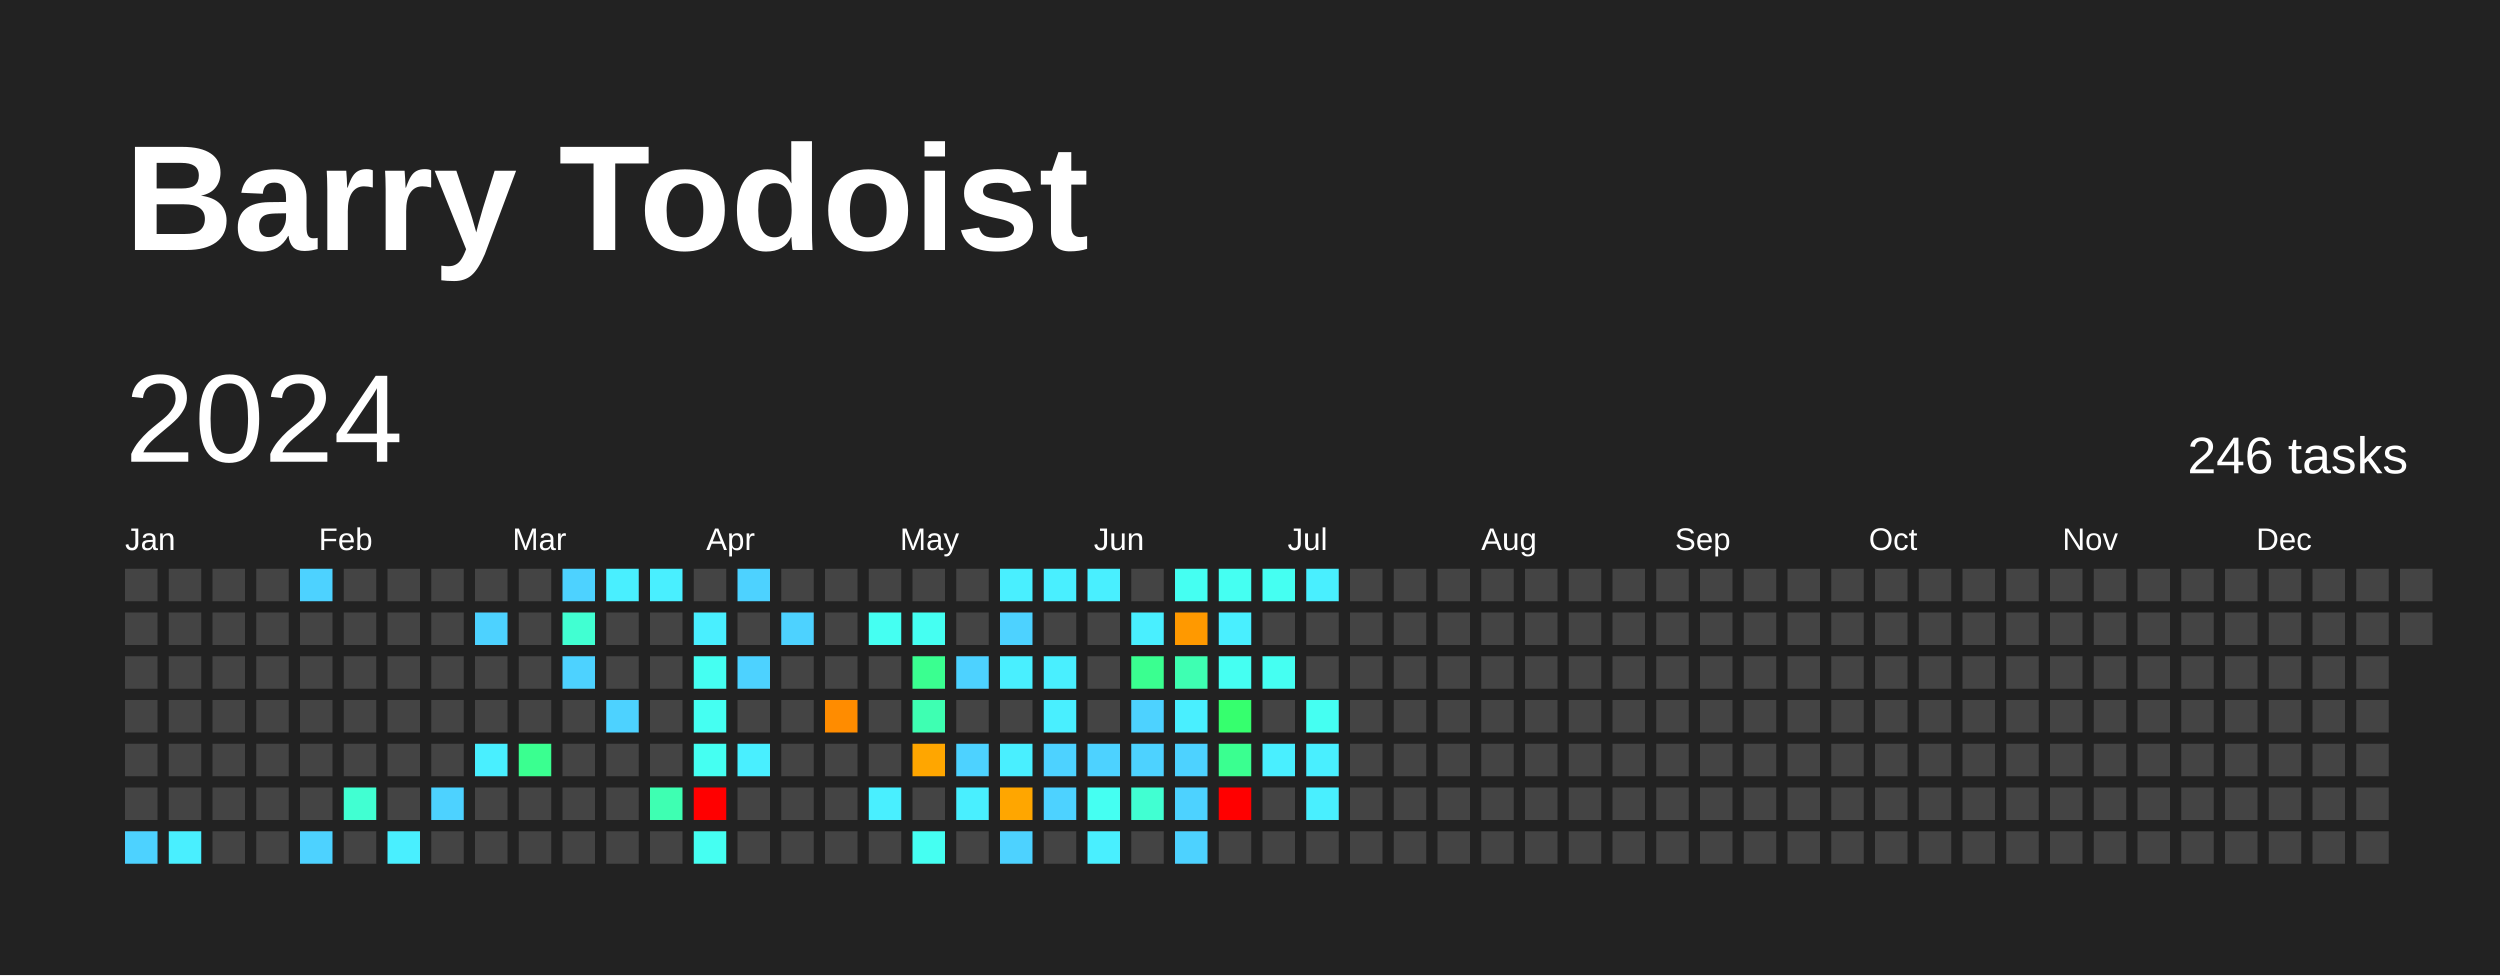
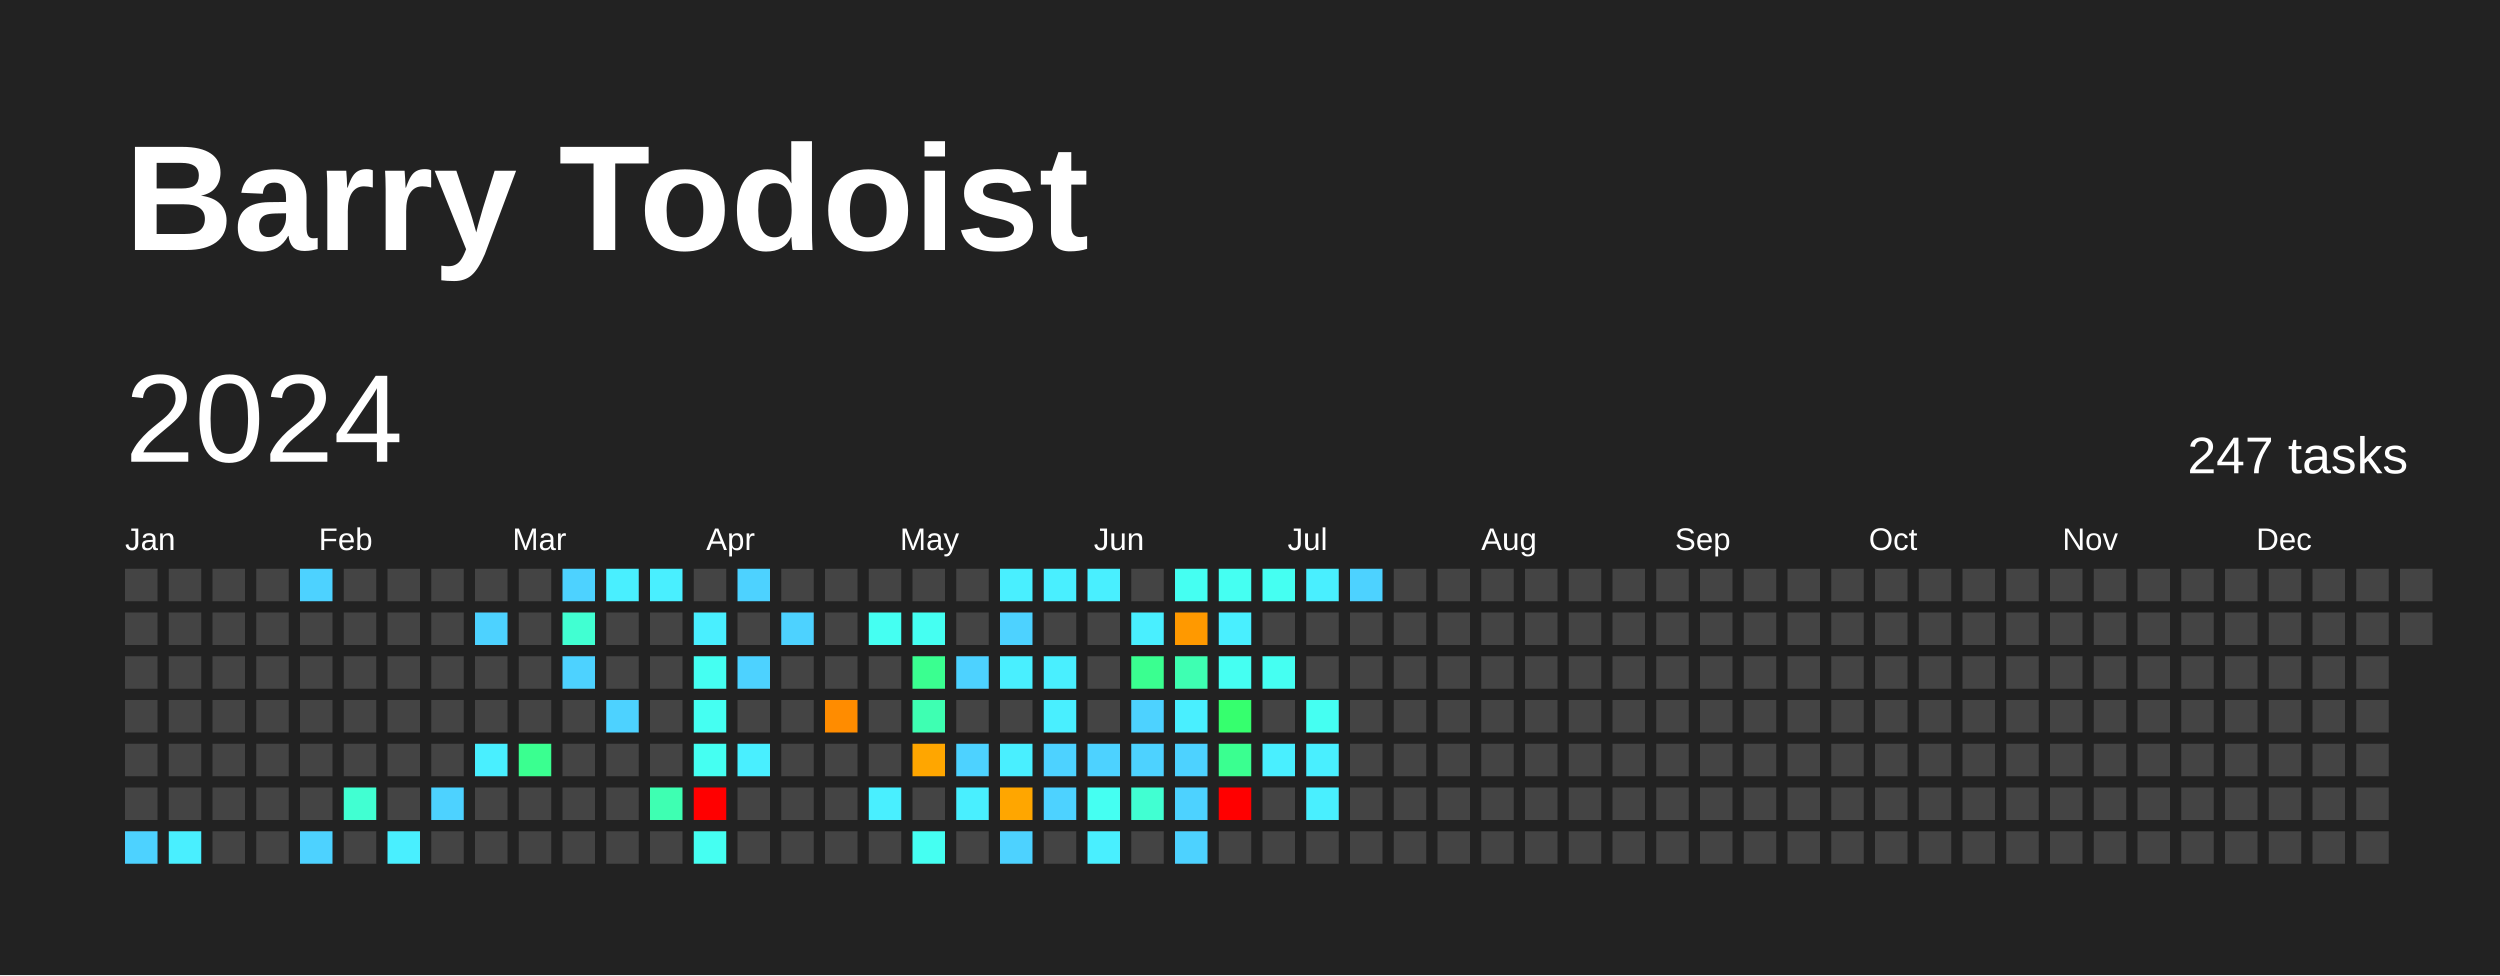
<svg xmlns="http://www.w3.org/2000/svg" baseProfile="full" height="78mm" version="1.1" viewBox="0,0,200,78" width="200mm">
  <defs />
  <rect fill="#222222" height="78" width="200" x="0" y="0" />
  <text fill="#FFFFFF" style="font-size:12px; font-family:Arial; font-weight:bold;" x="10" y="20">Barry Todoist</text>
  <text dominant-baseline="hanging" fill="#FFFFFF" style="font-size:10.0px; font-family:Arial;" x="10" y="30">2024</text>
-   <text dominant-baseline="hanging" fill="#FFFFFF" style="font-size:4.125px; font-family:Arial;" x="175" y="35">246 tasks</text>
+   <text dominant-baseline="hanging" fill="#FFFFFF" style="font-size:4.125px; font-family:Arial;" x="175" y="35">247 tasks</text>
  <text fill="#FFFFFF" style="font-size:2.5px; font-family:Arial" x="10.0" y="44">Jan</text>
  <text fill="#FFFFFF" style="font-size:2.5px; font-family:Arial" x="25.5" y="44">Feb</text>
  <text fill="#FFFFFF" style="font-size:2.5px; font-family:Arial" x="41.0" y="44">Mar</text>
  <text fill="#FFFFFF" style="font-size:2.5px; font-family:Arial" x="56.5" y="44">Apr</text>
  <text fill="#FFFFFF" style="font-size:2.5px; font-family:Arial" x="72.0" y="44">May</text>
  <text fill="#FFFFFF" style="font-size:2.5px; font-family:Arial" x="87.5" y="44">Jun</text>
  <text fill="#FFFFFF" style="font-size:2.5px; font-family:Arial" x="103.0" y="44">Jul</text>
  <text fill="#FFFFFF" style="font-size:2.5px; font-family:Arial" x="118.5" y="44">Aug</text>
  <text fill="#FFFFFF" style="font-size:2.5px; font-family:Arial" x="134.0" y="44">Sep</text>
  <text fill="#FFFFFF" style="font-size:2.5px; font-family:Arial" x="149.5" y="44">Oct</text>
  <text fill="#FFFFFF" style="font-size:2.5px; font-family:Arial" x="165.0" y="44">Nov</text>
  <text fill="#FFFFFF" style="font-size:2.5px; font-family:Arial" x="180.5" y="44">Dec</text>
  <rect fill="#444444" height="2.6" width="2.6" x="10.0" y="45.5" />
  <rect fill="#444444" height="2.6" width="2.6" x="10.0" y="49.0" />
  <rect fill="#444444" height="2.6" width="2.6" x="10.0" y="52.5" />
  <rect fill="#444444" height="2.6" width="2.6" x="10.0" y="56.0" />
  <rect fill="#444444" height="2.6" width="2.6" x="10.0" y="59.5" />
  <rect fill="#444444" height="2.6" width="2.6" x="10.0" y="63.0" />
  <rect fill="#4dd2ff" height="2.6" width="2.6" x="10.0" y="66.5" />
  <rect fill="#444444" height="2.6" width="2.6" x="13.5" y="45.5" />
  <rect fill="#444444" height="2.6" width="2.6" x="13.5" y="49.0" />
  <rect fill="#444444" height="2.6" width="2.6" x="13.5" y="52.5" />
  <rect fill="#444444" height="2.6" width="2.6" x="13.5" y="56.0" />
  <rect fill="#444444" height="2.6" width="2.6" x="13.5" y="59.5" />
  <rect fill="#444444" height="2.6" width="2.6" x="13.5" y="63.0" />
  <rect fill="#49efff" height="2.6" width="2.6" x="13.5" y="66.5" />
  <rect fill="#444444" height="2.6" width="2.6" x="17.0" y="45.5" />
  <rect fill="#444444" height="2.6" width="2.6" x="17.0" y="49.0" />
  <rect fill="#444444" height="2.6" width="2.6" x="17.0" y="52.5" />
  <rect fill="#444444" height="2.6" width="2.6" x="17.0" y="56.0" />
  <rect fill="#444444" height="2.6" width="2.6" x="17.0" y="59.5" />
  <rect fill="#444444" height="2.6" width="2.6" x="17.0" y="63.0" />
  <rect fill="#444444" height="2.6" width="2.6" x="17.0" y="66.5" />
  <rect fill="#444444" height="2.6" width="2.6" x="20.5" y="45.5" />
  <rect fill="#444444" height="2.6" width="2.6" x="20.5" y="49.0" />
  <rect fill="#444444" height="2.6" width="2.6" x="20.5" y="52.5" />
  <rect fill="#444444" height="2.6" width="2.6" x="20.5" y="56.0" />
  <rect fill="#444444" height="2.6" width="2.6" x="20.5" y="59.5" />
  <rect fill="#444444" height="2.6" width="2.6" x="20.5" y="63.0" />
  <rect fill="#444444" height="2.6" width="2.6" x="20.5" y="66.5" />
  <rect fill="#4dd2ff" height="2.6" width="2.6" x="24.0" y="45.5" />
  <rect fill="#444444" height="2.6" width="2.6" x="24.0" y="49.0" />
  <rect fill="#444444" height="2.6" width="2.6" x="24.0" y="52.5" />
  <rect fill="#444444" height="2.6" width="2.6" x="24.0" y="56.0" />
  <rect fill="#444444" height="2.6" width="2.6" x="24.0" y="59.5" />
  <rect fill="#444444" height="2.6" width="2.6" x="24.0" y="63.0" />
  <rect fill="#4dd2ff" height="2.6" width="2.6" x="24.0" y="66.5" />
  <rect fill="#444444" height="2.6" width="2.6" x="27.5" y="45.5" />
  <rect fill="#444444" height="2.6" width="2.6" x="27.5" y="49.0" />
  <rect fill="#444444" height="2.6" width="2.6" x="27.5" y="52.5" />
  <rect fill="#444444" height="2.6" width="2.6" x="27.5" y="56.0" />
  <rect fill="#444444" height="2.6" width="2.6" x="27.5" y="59.5" />
  <rect fill="#41ffd2" height="2.6" width="2.6" x="27.5" y="63.0" />
  <rect fill="#444444" height="2.6" width="2.6" x="27.5" y="66.5" />
  <rect fill="#444444" height="2.6" width="2.6" x="31.0" y="45.5" />
  <rect fill="#444444" height="2.6" width="2.6" x="31.0" y="49.0" />
  <rect fill="#444444" height="2.6" width="2.6" x="31.0" y="52.5" />
  <rect fill="#444444" height="2.6" width="2.6" x="31.0" y="56.0" />
  <rect fill="#444444" height="2.6" width="2.6" x="31.0" y="59.5" />
  <rect fill="#444444" height="2.6" width="2.6" x="31.0" y="63.0" />
  <rect fill="#49efff" height="2.6" width="2.6" x="31.0" y="66.5" />
  <rect fill="#444444" height="2.6" width="2.6" x="34.5" y="45.5" />
  <rect fill="#444444" height="2.6" width="2.6" x="34.5" y="49.0" />
  <rect fill="#444444" height="2.6" width="2.6" x="34.5" y="52.5" />
  <rect fill="#444444" height="2.6" width="2.6" x="34.5" y="56.0" />
  <rect fill="#444444" height="2.6" width="2.6" x="34.5" y="59.5" />
  <rect fill="#4dd2ff" height="2.6" width="2.6" x="34.5" y="63.0" />
  <rect fill="#444444" height="2.6" width="2.6" x="34.5" y="66.5" />
  <rect fill="#444444" height="2.6" width="2.6" x="38.0" y="45.5" />
  <rect fill="#4dd2ff" height="2.6" width="2.6" x="38.0" y="49.0" />
  <rect fill="#444444" height="2.6" width="2.6" x="38.0" y="52.5" />
  <rect fill="#444444" height="2.6" width="2.6" x="38.0" y="56.0" />
  <rect fill="#49efff" height="2.6" width="2.6" x="38.0" y="59.5" />
  <rect fill="#444444" height="2.6" width="2.6" x="38.0" y="63.0" />
  <rect fill="#444444" height="2.6" width="2.6" x="38.0" y="66.5" />
  <rect fill="#444444" height="2.6" width="2.6" x="41.5" y="45.5" />
  <rect fill="#444444" height="2.6" width="2.6" x="41.5" y="49.0" />
  <rect fill="#444444" height="2.6" width="2.6" x="41.5" y="52.5" />
  <rect fill="#444444" height="2.6" width="2.6" x="41.5" y="56.0" />
  <rect fill="#3aff90" height="2.6" width="2.6" x="41.5" y="59.5" />
  <rect fill="#444444" height="2.6" width="2.6" x="41.5" y="63.0" />
  <rect fill="#444444" height="2.6" width="2.6" x="41.5" y="66.5" />
  <rect fill="#4dd2ff" height="2.6" width="2.6" x="45.0" y="45.5" />
  <rect fill="#41ffd2" height="2.6" width="2.6" x="45.0" y="49.0" />
  <rect fill="#4dd2ff" height="2.6" width="2.6" x="45.0" y="52.5" />
  <rect fill="#444444" height="2.6" width="2.6" x="45.0" y="56.0" />
  <rect fill="#444444" height="2.6" width="2.6" x="45.0" y="59.5" />
  <rect fill="#444444" height="2.6" width="2.6" x="45.0" y="63.0" />
  <rect fill="#444444" height="2.6" width="2.6" x="45.0" y="66.5" />
  <rect fill="#49efff" height="2.6" width="2.6" x="48.5" y="45.5" />
  <rect fill="#444444" height="2.6" width="2.6" x="48.5" y="49.0" />
  <rect fill="#444444" height="2.6" width="2.6" x="48.5" y="52.5" />
  <rect fill="#4dd2ff" height="2.6" width="2.6" x="48.5" y="56.0" />
  <rect fill="#444444" height="2.6" width="2.6" x="48.5" y="59.5" />
  <rect fill="#444444" height="2.6" width="2.6" x="48.5" y="63.0" />
  <rect fill="#444444" height="2.6" width="2.6" x="48.5" y="66.5" />
  <rect fill="#49efff" height="2.6" width="2.6" x="52.0" y="45.5" />
  <rect fill="#444444" height="2.6" width="2.6" x="52.0" y="49.0" />
  <rect fill="#444444" height="2.6" width="2.6" x="52.0" y="52.5" />
  <rect fill="#444444" height="2.6" width="2.6" x="52.0" y="56.0" />
  <rect fill="#444444" height="2.6" width="2.6" x="52.0" y="59.5" />
  <rect fill="#3effb2" height="2.6" width="2.6" x="52.0" y="63.0" />
  <rect fill="#444444" height="2.6" width="2.6" x="52.0" y="66.5" />
  <rect fill="#444444" height="2.6" width="2.6" x="55.5" y="45.5" />
  <rect fill="#49efff" height="2.6" width="2.6" x="55.5" y="49.0" />
  <rect fill="#45fff2" height="2.6" width="2.6" x="55.5" y="52.5" />
  <rect fill="#45fff2" height="2.6" width="2.6" x="55.5" y="56.0" />
  <rect fill="#45fff2" height="2.6" width="2.6" x="55.5" y="59.5" />
  <rect fill="red" height="2.6" width="2.6" x="55.5" y="63.0" />
  <rect fill="#45fff2" height="2.6" width="2.6" x="55.5" y="66.5" />
  <rect fill="#4dd2ff" height="2.6" width="2.6" x="59.0" y="45.5" />
  <rect fill="#444444" height="2.6" width="2.6" x="59.0" y="49.0" />
  <rect fill="#4dd2ff" height="2.6" width="2.6" x="59.0" y="52.5" />
  <rect fill="#444444" height="2.6" width="2.6" x="59.0" y="56.0" />
  <rect fill="#49efff" height="2.6" width="2.6" x="59.0" y="59.5" />
  <rect fill="#444444" height="2.6" width="2.6" x="59.0" y="63.0" />
  <rect fill="#444444" height="2.6" width="2.6" x="59.0" y="66.5" />
  <rect fill="#444444" height="2.6" width="2.6" x="62.5" y="45.5" />
  <rect fill="#4dd2ff" height="2.6" width="2.6" x="62.5" y="49.0" />
  <rect fill="#444444" height="2.6" width="2.6" x="62.5" y="52.5" />
  <rect fill="#444444" height="2.6" width="2.6" x="62.5" y="56.0" />
  <rect fill="#444444" height="2.6" width="2.6" x="62.5" y="59.5" />
  <rect fill="#444444" height="2.6" width="2.6" x="62.5" y="63.0" />
  <rect fill="#444444" height="2.6" width="2.6" x="62.5" y="66.5" />
  <rect fill="#444444" height="2.6" width="2.6" x="66.0" y="45.5" />
  <rect fill="#444444" height="2.6" width="2.6" x="66.0" y="49.0" />
  <rect fill="#444444" height="2.6" width="2.6" x="66.0" y="52.5" />
  <rect fill="#ff8c00" height="2.6" width="2.6" x="66.0" y="56.0" />
  <rect fill="#444444" height="2.6" width="2.6" x="66.0" y="59.5" />
  <rect fill="#444444" height="2.6" width="2.6" x="66.0" y="63.0" />
  <rect fill="#444444" height="2.6" width="2.6" x="66.0" y="66.5" />
  <rect fill="#444444" height="2.6" width="2.6" x="69.5" y="45.5" />
  <rect fill="#45fff2" height="2.6" width="2.6" x="69.5" y="49.0" />
  <rect fill="#444444" height="2.6" width="2.6" x="69.5" y="52.5" />
  <rect fill="#444444" height="2.6" width="2.6" x="69.5" y="56.0" />
  <rect fill="#444444" height="2.6" width="2.6" x="69.5" y="59.5" />
  <rect fill="#49efff" height="2.6" width="2.6" x="69.5" y="63.0" />
  <rect fill="#444444" height="2.6" width="2.6" x="69.5" y="66.5" />
  <rect fill="#444444" height="2.6" width="2.6" x="73.0" y="45.5" />
  <rect fill="#45fff2" height="2.6" width="2.6" x="73.0" y="49.0" />
  <rect fill="#3aff90" height="2.6" width="2.6" x="73.0" y="52.5" />
  <rect fill="#3effb2" height="2.6" width="2.6" x="73.0" y="56.0" />
  <rect fill="#ffa600" height="2.6" width="2.6" x="73.0" y="59.5" />
  <rect fill="#444444" height="2.6" width="2.6" x="73.0" y="63.0" />
  <rect fill="#45fff2" height="2.6" width="2.6" x="73.0" y="66.5" />
  <rect fill="#444444" height="2.6" width="2.6" x="76.5" y="45.5" />
  <rect fill="#444444" height="2.6" width="2.6" x="76.5" y="49.0" />
  <rect fill="#4dd2ff" height="2.6" width="2.6" x="76.5" y="52.5" />
  <rect fill="#444444" height="2.6" width="2.6" x="76.5" y="56.0" />
  <rect fill="#4dd2ff" height="2.6" width="2.6" x="76.5" y="59.5" />
  <rect fill="#49efff" height="2.6" width="2.6" x="76.5" y="63.0" />
  <rect fill="#444444" height="2.6" width="2.6" x="76.5" y="66.5" />
  <rect fill="#49efff" height="2.6" width="2.6" x="80.0" y="45.5" />
  <rect fill="#4dd2ff" height="2.6" width="2.6" x="80.0" y="49.0" />
  <rect fill="#49efff" height="2.6" width="2.6" x="80.0" y="52.5" />
  <rect fill="#444444" height="2.6" width="2.6" x="80.0" y="56.0" />
  <rect fill="#49efff" height="2.6" width="2.6" x="80.0" y="59.5" />
  <rect fill="#ffa600" height="2.6" width="2.6" x="80.0" y="63.0" />
  <rect fill="#4dd2ff" height="2.6" width="2.6" x="80.0" y="66.5" />
  <rect fill="#49efff" height="2.6" width="2.6" x="83.5" y="45.5" />
  <rect fill="#444444" height="2.6" width="2.6" x="83.5" y="49.0" />
  <rect fill="#49efff" height="2.6" width="2.6" x="83.5" y="52.5" />
  <rect fill="#49efff" height="2.6" width="2.6" x="83.5" y="56.0" />
  <rect fill="#4dd2ff" height="2.6" width="2.6" x="83.5" y="59.5" />
  <rect fill="#4dd2ff" height="2.6" width="2.6" x="83.5" y="63.0" />
  <rect fill="#444444" height="2.6" width="2.6" x="83.5" y="66.5" />
  <rect fill="#49efff" height="2.6" width="2.6" x="87.0" y="45.5" />
  <rect fill="#444444" height="2.6" width="2.6" x="87.0" y="49.0" />
  <rect fill="#444444" height="2.6" width="2.6" x="87.0" y="52.5" />
  <rect fill="#444444" height="2.6" width="2.6" x="87.0" y="56.0" />
  <rect fill="#4dd2ff" height="2.6" width="2.6" x="87.0" y="59.5" />
  <rect fill="#45fff2" height="2.6" width="2.6" x="87.0" y="63.0" />
  <rect fill="#49efff" height="2.6" width="2.6" x="87.0" y="66.5" />
  <rect fill="#444444" height="2.6" width="2.6" x="90.5" y="45.5" />
  <rect fill="#49efff" height="2.6" width="2.6" x="90.5" y="49.0" />
  <rect fill="#3aff90" height="2.6" width="2.6" x="90.5" y="52.5" />
  <rect fill="#4dd2ff" height="2.6" width="2.6" x="90.5" y="56.0" />
  <rect fill="#4dd2ff" height="2.6" width="2.6" x="90.5" y="59.5" />
  <rect fill="#41ffd2" height="2.6" width="2.6" x="90.5" y="63.0" />
  <rect fill="#444444" height="2.6" width="2.6" x="90.5" y="66.5" />
  <rect fill="#45fff2" height="2.6" width="2.6" x="94.0" y="45.5" />
  <rect fill="#ff9900" height="2.6" width="2.6" x="94.0" y="49.0" />
  <rect fill="#3effb2" height="2.6" width="2.6" x="94.0" y="52.5" />
  <rect fill="#49efff" height="2.6" width="2.6" x="94.0" y="56.0" />
  <rect fill="#4dd2ff" height="2.6" width="2.6" x="94.0" y="59.5" />
  <rect fill="#4dd2ff" height="2.6" width="2.6" x="94.0" y="63.0" />
  <rect fill="#4dd2ff" height="2.6" width="2.6" x="94.0" y="66.5" />
  <rect fill="#45fff2" height="2.6" width="2.6" x="97.5" y="45.5" />
  <rect fill="#49efff" height="2.6" width="2.6" x="97.5" y="49.0" />
  <rect fill="#45fff2" height="2.6" width="2.6" x="97.5" y="52.5" />
  <rect fill="#36ff6e" height="2.6" width="2.6" x="97.5" y="56.0" />
  <rect fill="#3aff90" height="2.6" width="2.6" x="97.5" y="59.5" />
  <rect fill="red" height="2.6" width="2.6" x="97.5" y="63.0" />
  <rect fill="#444444" height="2.6" width="2.6" x="97.5" y="66.5" />
  <rect fill="#45fff2" height="2.6" width="2.6" x="101.0" y="45.5" />
  <rect fill="#444444" height="2.6" width="2.6" x="101.0" y="49.0" />
  <rect fill="#45fff2" height="2.6" width="2.6" x="101.0" y="52.5" />
  <rect fill="#444444" height="2.6" width="2.6" x="101.0" y="56.0" />
  <rect fill="#49efff" height="2.6" width="2.6" x="101.0" y="59.5" />
  <rect fill="#444444" height="2.6" width="2.6" x="101.0" y="63.0" />
  <rect fill="#444444" height="2.6" width="2.6" x="101.0" y="66.5" />
  <rect fill="#49efff" height="2.6" width="2.6" x="104.5" y="45.5" />
  <rect fill="#444444" height="2.6" width="2.6" x="104.5" y="49.0" />
  <rect fill="#444444" height="2.6" width="2.6" x="104.5" y="52.5" />
  <rect fill="#45fff2" height="2.6" width="2.6" x="104.5" y="56.0" />
  <rect fill="#49efff" height="2.6" width="2.6" x="104.5" y="59.5" />
  <rect fill="#49efff" height="2.6" width="2.6" x="104.5" y="63.0" />
  <rect fill="#444444" height="2.6" width="2.6" x="104.5" y="66.5" />
-   <rect fill="#444444" height="2.6" width="2.6" x="108.0" y="45.5" />
+   <rect fill="#4dd2ff" height="2.6" width="2.6" x="108.0" y="45.5" />
  <rect fill="#444444" height="2.6" width="2.6" x="108.0" y="49.0" />
  <rect fill="#444444" height="2.6" width="2.6" x="108.0" y="52.5" />
  <rect fill="#444444" height="2.6" width="2.6" x="108.0" y="56.0" />
  <rect fill="#444444" height="2.6" width="2.6" x="108.0" y="59.5" />
  <rect fill="#444444" height="2.6" width="2.6" x="108.0" y="63.0" />
  <rect fill="#444444" height="2.6" width="2.6" x="108.0" y="66.5" />
  <rect fill="#444444" height="2.6" width="2.6" x="111.5" y="45.5" />
  <rect fill="#444444" height="2.6" width="2.6" x="111.5" y="49.0" />
  <rect fill="#444444" height="2.6" width="2.6" x="111.5" y="52.5" />
  <rect fill="#444444" height="2.6" width="2.6" x="111.5" y="56.0" />
  <rect fill="#444444" height="2.6" width="2.6" x="111.5" y="59.5" />
  <rect fill="#444444" height="2.6" width="2.6" x="111.5" y="63.0" />
  <rect fill="#444444" height="2.6" width="2.6" x="111.5" y="66.5" />
  <rect fill="#444444" height="2.6" width="2.6" x="115.0" y="45.5" />
  <rect fill="#444444" height="2.6" width="2.6" x="115.0" y="49.0" />
  <rect fill="#444444" height="2.6" width="2.6" x="115.0" y="52.5" />
  <rect fill="#444444" height="2.6" width="2.6" x="115.0" y="56.0" />
  <rect fill="#444444" height="2.6" width="2.6" x="115.0" y="59.5" />
  <rect fill="#444444" height="2.6" width="2.6" x="115.0" y="63.0" />
  <rect fill="#444444" height="2.6" width="2.6" x="115.0" y="66.5" />
  <rect fill="#444444" height="2.6" width="2.6" x="118.5" y="45.5" />
  <rect fill="#444444" height="2.6" width="2.6" x="118.5" y="49.0" />
  <rect fill="#444444" height="2.6" width="2.6" x="118.5" y="52.5" />
  <rect fill="#444444" height="2.6" width="2.6" x="118.5" y="56.0" />
  <rect fill="#444444" height="2.6" width="2.6" x="118.5" y="59.5" />
  <rect fill="#444444" height="2.6" width="2.6" x="118.5" y="63.0" />
  <rect fill="#444444" height="2.6" width="2.6" x="118.5" y="66.5" />
  <rect fill="#444444" height="2.6" width="2.6" x="122.0" y="45.5" />
  <rect fill="#444444" height="2.6" width="2.6" x="122.0" y="49.0" />
  <rect fill="#444444" height="2.6" width="2.6" x="122.0" y="52.5" />
  <rect fill="#444444" height="2.6" width="2.6" x="122.0" y="56.0" />
  <rect fill="#444444" height="2.6" width="2.6" x="122.0" y="59.5" />
  <rect fill="#444444" height="2.6" width="2.6" x="122.0" y="63.0" />
  <rect fill="#444444" height="2.6" width="2.6" x="122.0" y="66.5" />
  <rect fill="#444444" height="2.6" width="2.6" x="125.5" y="45.5" />
  <rect fill="#444444" height="2.6" width="2.6" x="125.5" y="49.0" />
  <rect fill="#444444" height="2.6" width="2.6" x="125.5" y="52.5" />
  <rect fill="#444444" height="2.6" width="2.6" x="125.5" y="56.0" />
  <rect fill="#444444" height="2.6" width="2.6" x="125.5" y="59.5" />
  <rect fill="#444444" height="2.6" width="2.6" x="125.5" y="63.0" />
  <rect fill="#444444" height="2.6" width="2.6" x="125.5" y="66.5" />
  <rect fill="#444444" height="2.6" width="2.6" x="129.0" y="45.5" />
  <rect fill="#444444" height="2.6" width="2.6" x="129.0" y="49.0" />
  <rect fill="#444444" height="2.6" width="2.6" x="129.0" y="52.5" />
  <rect fill="#444444" height="2.6" width="2.6" x="129.0" y="56.0" />
  <rect fill="#444444" height="2.6" width="2.6" x="129.0" y="59.5" />
  <rect fill="#444444" height="2.6" width="2.6" x="129.0" y="63.0" />
  <rect fill="#444444" height="2.6" width="2.6" x="129.0" y="66.5" />
  <rect fill="#444444" height="2.6" width="2.6" x="132.5" y="45.5" />
  <rect fill="#444444" height="2.6" width="2.6" x="132.5" y="49.0" />
  <rect fill="#444444" height="2.6" width="2.6" x="132.5" y="52.5" />
  <rect fill="#444444" height="2.6" width="2.6" x="132.5" y="56.0" />
  <rect fill="#444444" height="2.6" width="2.6" x="132.5" y="59.5" />
  <rect fill="#444444" height="2.6" width="2.6" x="132.5" y="63.0" />
  <rect fill="#444444" height="2.6" width="2.6" x="132.5" y="66.5" />
  <rect fill="#444444" height="2.6" width="2.6" x="136.0" y="45.5" />
  <rect fill="#444444" height="2.6" width="2.6" x="136.0" y="49.0" />
  <rect fill="#444444" height="2.6" width="2.6" x="136.0" y="52.5" />
  <rect fill="#444444" height="2.6" width="2.6" x="136.0" y="56.0" />
  <rect fill="#444444" height="2.6" width="2.6" x="136.0" y="59.5" />
  <rect fill="#444444" height="2.6" width="2.6" x="136.0" y="63.0" />
  <rect fill="#444444" height="2.6" width="2.6" x="136.0" y="66.5" />
  <rect fill="#444444" height="2.6" width="2.6" x="139.5" y="45.5" />
  <rect fill="#444444" height="2.6" width="2.6" x="139.5" y="49.0" />
  <rect fill="#444444" height="2.6" width="2.6" x="139.5" y="52.5" />
  <rect fill="#444444" height="2.6" width="2.6" x="139.5" y="56.0" />
  <rect fill="#444444" height="2.6" width="2.6" x="139.5" y="59.5" />
  <rect fill="#444444" height="2.6" width="2.6" x="139.5" y="63.0" />
  <rect fill="#444444" height="2.6" width="2.6" x="139.5" y="66.5" />
  <rect fill="#444444" height="2.6" width="2.6" x="143.0" y="45.5" />
  <rect fill="#444444" height="2.6" width="2.6" x="143.0" y="49.0" />
  <rect fill="#444444" height="2.6" width="2.6" x="143.0" y="52.5" />
  <rect fill="#444444" height="2.6" width="2.6" x="143.0" y="56.0" />
  <rect fill="#444444" height="2.6" width="2.6" x="143.0" y="59.5" />
  <rect fill="#444444" height="2.6" width="2.6" x="143.0" y="63.0" />
  <rect fill="#444444" height="2.6" width="2.6" x="143.0" y="66.5" />
  <rect fill="#444444" height="2.6" width="2.6" x="146.5" y="45.5" />
  <rect fill="#444444" height="2.6" width="2.6" x="146.5" y="49.0" />
  <rect fill="#444444" height="2.6" width="2.6" x="146.5" y="52.5" />
  <rect fill="#444444" height="2.6" width="2.6" x="146.5" y="56.0" />
  <rect fill="#444444" height="2.6" width="2.6" x="146.5" y="59.5" />
  <rect fill="#444444" height="2.6" width="2.6" x="146.5" y="63.0" />
  <rect fill="#444444" height="2.6" width="2.6" x="146.5" y="66.5" />
  <rect fill="#444444" height="2.6" width="2.6" x="150.0" y="45.5" />
  <rect fill="#444444" height="2.6" width="2.6" x="150.0" y="49.0" />
  <rect fill="#444444" height="2.6" width="2.6" x="150.0" y="52.5" />
  <rect fill="#444444" height="2.6" width="2.6" x="150.0" y="56.0" />
  <rect fill="#444444" height="2.6" width="2.6" x="150.0" y="59.5" />
  <rect fill="#444444" height="2.6" width="2.6" x="150.0" y="63.0" />
  <rect fill="#444444" height="2.6" width="2.6" x="150.0" y="66.5" />
  <rect fill="#444444" height="2.6" width="2.6" x="153.5" y="45.5" />
  <rect fill="#444444" height="2.6" width="2.6" x="153.5" y="49.0" />
  <rect fill="#444444" height="2.6" width="2.6" x="153.5" y="52.5" />
  <rect fill="#444444" height="2.6" width="2.6" x="153.5" y="56.0" />
  <rect fill="#444444" height="2.6" width="2.6" x="153.5" y="59.5" />
  <rect fill="#444444" height="2.6" width="2.6" x="153.5" y="63.0" />
  <rect fill="#444444" height="2.6" width="2.6" x="153.5" y="66.5" />
  <rect fill="#444444" height="2.6" width="2.6" x="157.0" y="45.5" />
  <rect fill="#444444" height="2.6" width="2.6" x="157.0" y="49.0" />
  <rect fill="#444444" height="2.6" width="2.6" x="157.0" y="52.5" />
  <rect fill="#444444" height="2.6" width="2.6" x="157.0" y="56.0" />
  <rect fill="#444444" height="2.6" width="2.6" x="157.0" y="59.5" />
  <rect fill="#444444" height="2.6" width="2.6" x="157.0" y="63.0" />
  <rect fill="#444444" height="2.6" width="2.6" x="157.0" y="66.5" />
  <rect fill="#444444" height="2.6" width="2.6" x="160.5" y="45.5" />
  <rect fill="#444444" height="2.6" width="2.6" x="160.5" y="49.0" />
  <rect fill="#444444" height="2.6" width="2.6" x="160.5" y="52.5" />
  <rect fill="#444444" height="2.6" width="2.6" x="160.5" y="56.0" />
  <rect fill="#444444" height="2.6" width="2.6" x="160.5" y="59.5" />
  <rect fill="#444444" height="2.6" width="2.6" x="160.5" y="63.0" />
  <rect fill="#444444" height="2.6" width="2.6" x="160.5" y="66.5" />
  <rect fill="#444444" height="2.6" width="2.6" x="164.0" y="45.5" />
  <rect fill="#444444" height="2.6" width="2.6" x="164.0" y="49.0" />
  <rect fill="#444444" height="2.6" width="2.6" x="164.0" y="52.5" />
  <rect fill="#444444" height="2.6" width="2.6" x="164.0" y="56.0" />
  <rect fill="#444444" height="2.6" width="2.6" x="164.0" y="59.5" />
  <rect fill="#444444" height="2.6" width="2.6" x="164.0" y="63.0" />
  <rect fill="#444444" height="2.6" width="2.6" x="164.0" y="66.5" />
  <rect fill="#444444" height="2.6" width="2.6" x="167.5" y="45.5" />
  <rect fill="#444444" height="2.6" width="2.6" x="167.5" y="49.0" />
  <rect fill="#444444" height="2.6" width="2.6" x="167.5" y="52.5" />
  <rect fill="#444444" height="2.6" width="2.6" x="167.5" y="56.0" />
  <rect fill="#444444" height="2.6" width="2.6" x="167.5" y="59.5" />
  <rect fill="#444444" height="2.6" width="2.6" x="167.5" y="63.0" />
  <rect fill="#444444" height="2.6" width="2.6" x="167.5" y="66.5" />
  <rect fill="#444444" height="2.6" width="2.6" x="171.0" y="45.5" />
  <rect fill="#444444" height="2.6" width="2.6" x="171.0" y="49.0" />
  <rect fill="#444444" height="2.6" width="2.6" x="171.0" y="52.5" />
  <rect fill="#444444" height="2.6" width="2.6" x="171.0" y="56.0" />
  <rect fill="#444444" height="2.6" width="2.6" x="171.0" y="59.5" />
  <rect fill="#444444" height="2.6" width="2.6" x="171.0" y="63.0" />
  <rect fill="#444444" height="2.6" width="2.6" x="171.0" y="66.5" />
  <rect fill="#444444" height="2.6" width="2.6" x="174.5" y="45.5" />
  <rect fill="#444444" height="2.6" width="2.6" x="174.5" y="49.0" />
  <rect fill="#444444" height="2.6" width="2.6" x="174.5" y="52.5" />
  <rect fill="#444444" height="2.6" width="2.6" x="174.5" y="56.0" />
  <rect fill="#444444" height="2.6" width="2.6" x="174.5" y="59.5" />
  <rect fill="#444444" height="2.6" width="2.6" x="174.5" y="63.0" />
  <rect fill="#444444" height="2.6" width="2.6" x="174.5" y="66.5" />
  <rect fill="#444444" height="2.6" width="2.6" x="178.0" y="45.5" />
  <rect fill="#444444" height="2.6" width="2.6" x="178.0" y="49.0" />
  <rect fill="#444444" height="2.6" width="2.6" x="178.0" y="52.5" />
  <rect fill="#444444" height="2.6" width="2.6" x="178.0" y="56.0" />
  <rect fill="#444444" height="2.6" width="2.6" x="178.0" y="59.5" />
  <rect fill="#444444" height="2.6" width="2.6" x="178.0" y="63.0" />
  <rect fill="#444444" height="2.6" width="2.6" x="178.0" y="66.5" />
  <rect fill="#444444" height="2.6" width="2.6" x="181.5" y="45.5" />
  <rect fill="#444444" height="2.6" width="2.6" x="181.5" y="49.0" />
  <rect fill="#444444" height="2.6" width="2.6" x="181.5" y="52.5" />
  <rect fill="#444444" height="2.6" width="2.6" x="181.5" y="56.0" />
  <rect fill="#444444" height="2.6" width="2.6" x="181.5" y="59.5" />
  <rect fill="#444444" height="2.6" width="2.6" x="181.5" y="63.0" />
  <rect fill="#444444" height="2.6" width="2.6" x="181.5" y="66.5" />
  <rect fill="#444444" height="2.6" width="2.6" x="185.0" y="45.5" />
  <rect fill="#444444" height="2.6" width="2.6" x="185.0" y="49.0" />
  <rect fill="#444444" height="2.6" width="2.6" x="185.0" y="52.5" />
  <rect fill="#444444" height="2.6" width="2.6" x="185.0" y="56.0" />
  <rect fill="#444444" height="2.6" width="2.6" x="185.0" y="59.5" />
  <rect fill="#444444" height="2.6" width="2.6" x="185.0" y="63.0" />
  <rect fill="#444444" height="2.6" width="2.6" x="185.0" y="66.5" />
  <rect fill="#444444" height="2.6" width="2.6" x="188.5" y="45.5" />
  <rect fill="#444444" height="2.6" width="2.6" x="188.5" y="49.0" />
  <rect fill="#444444" height="2.6" width="2.6" x="188.5" y="52.5" />
  <rect fill="#444444" height="2.6" width="2.6" x="188.5" y="56.0" />
  <rect fill="#444444" height="2.6" width="2.6" x="188.5" y="59.5" />
  <rect fill="#444444" height="2.6" width="2.6" x="188.5" y="63.0" />
  <rect fill="#444444" height="2.6" width="2.6" x="188.5" y="66.5" />
  <rect fill="#444444" height="2.6" width="2.6" x="192.0" y="45.5" />
  <rect fill="#444444" height="2.6" width="2.6" x="192.0" y="49.0" />
</svg>
